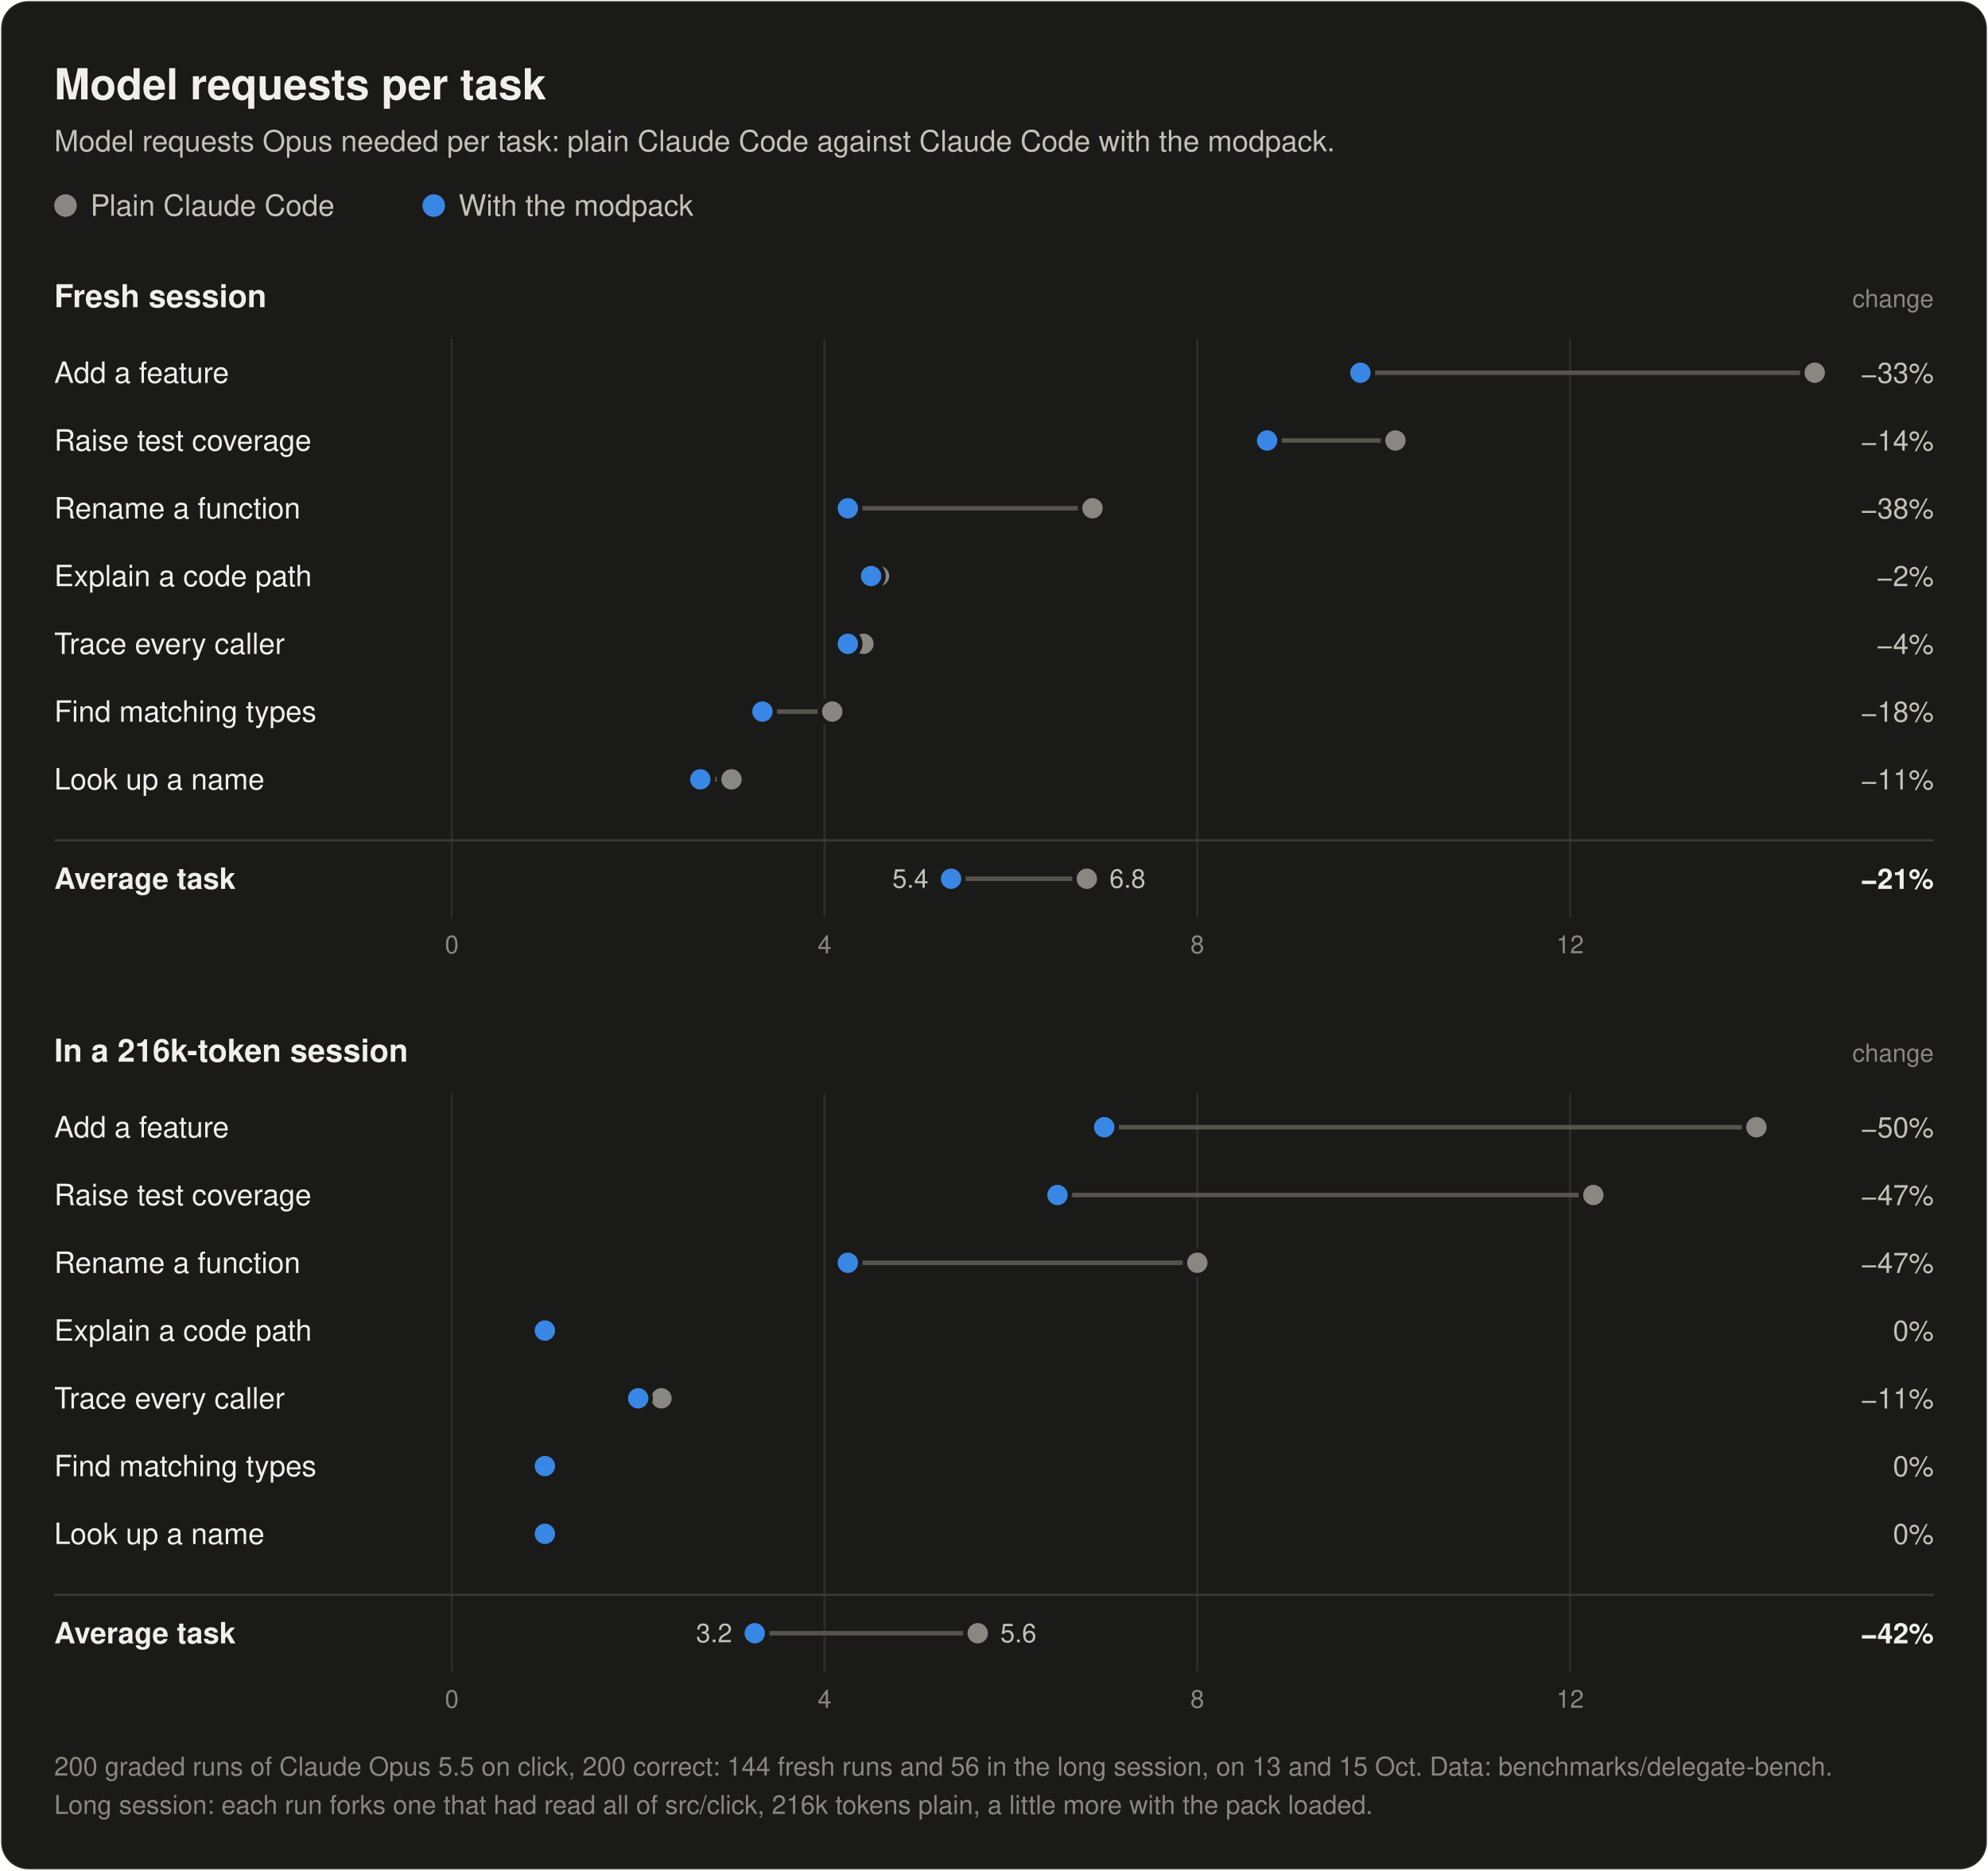
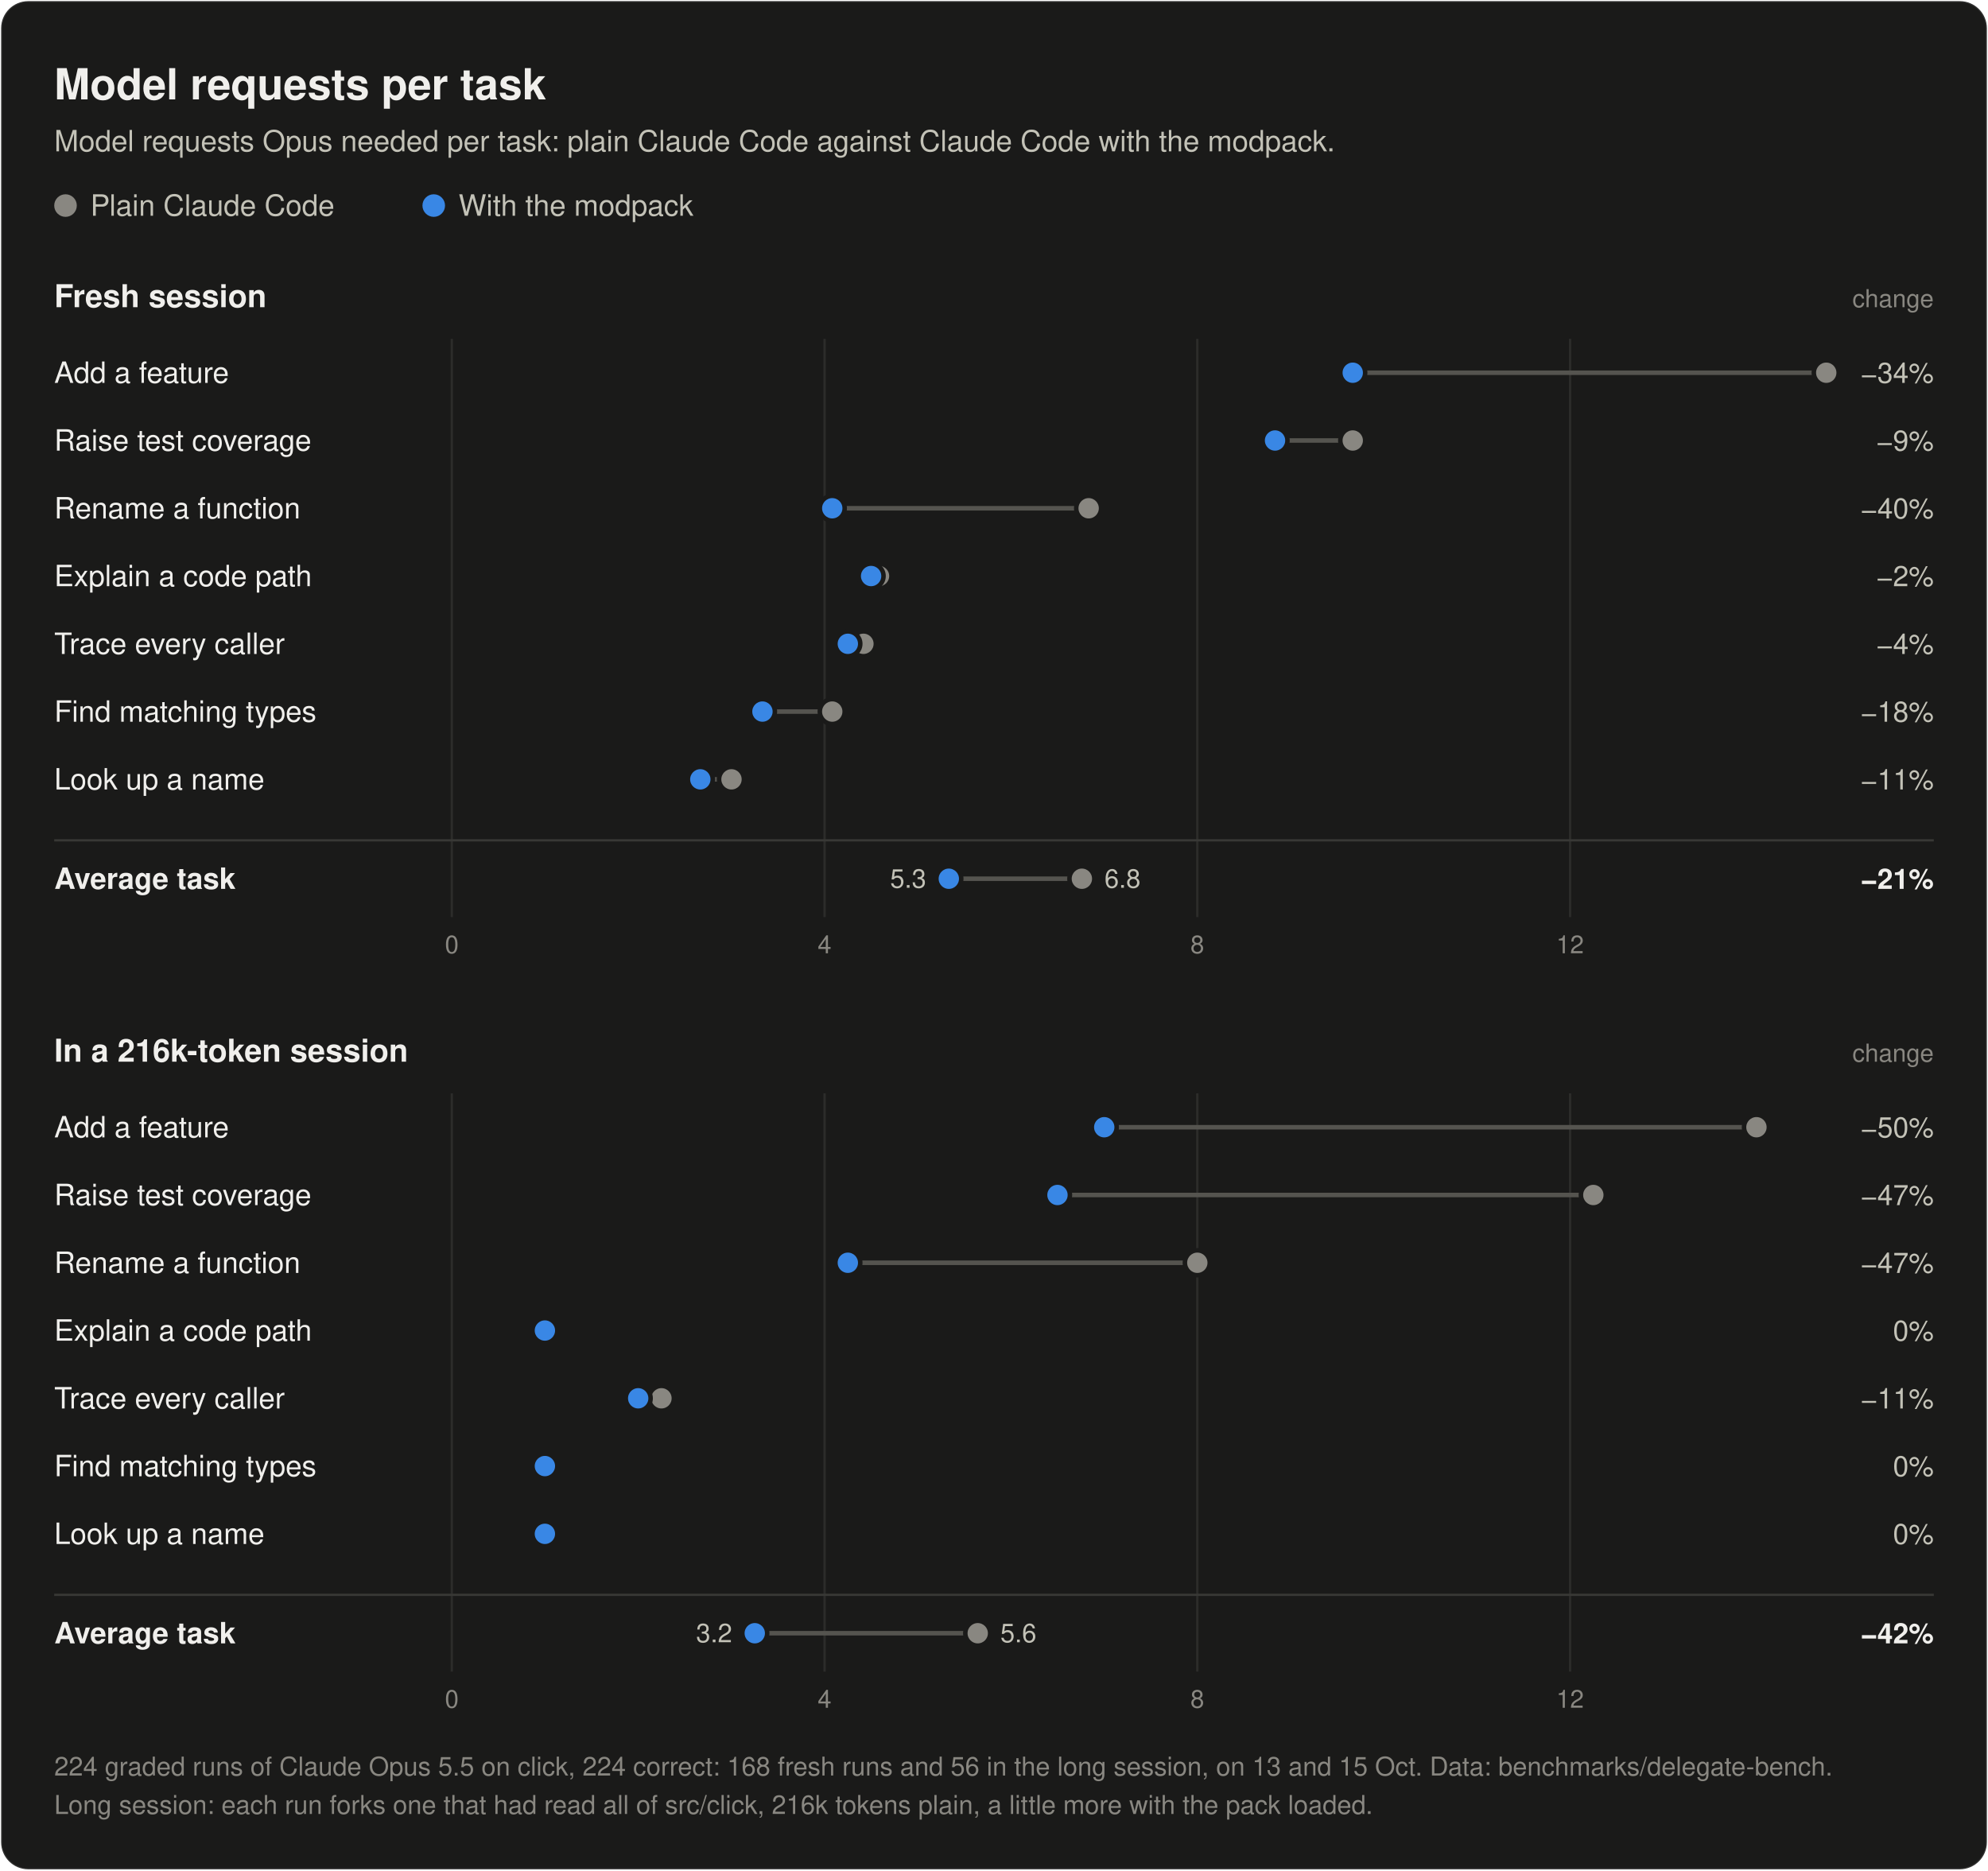
<svg xmlns="http://www.w3.org/2000/svg" width="880" height="828" viewBox="0 0 880 828" role="img" font-family="-apple-system, BlinkMacSystemFont, 'Segoe UI', Helvetica, Arial, sans-serif">
  <rect x="0.5" y="0.5" width="879" height="827" rx="12" fill="#1a1a19" stroke="rgba(255,255,255,0.10)" />
  <text x="24.0" y="44.0" font-size="19" font-weight="600" fill="#f0efec" text-anchor="start">Model requests per task</text>
  <text x="24.0" y="67.0" font-size="13" font-weight="400" fill="#c3c2b7" text-anchor="start">Model requests Opus needed per task: plain Claude Code against Claude Code with the modpack.</text>
  <circle cx="29" cy="91" r="5" fill="#898781" />
  <text x="40.0" y="95.5" font-size="13" font-weight="400" fill="#c3c2b7" text-anchor="start">Plain Claude Code</text>
  <circle cx="192.0" cy="91" r="5" fill="#3987e5" />
  <text x="203.0" y="95.5" font-size="13" font-weight="400" fill="#c3c2b7" text-anchor="start">With the modpack</text>
  <text x="24.0" y="136.0" font-size="14" font-weight="600" fill="#f0efec" text-anchor="start">Fresh session</text>
  <text x="856.0" y="136.0" font-size="11" font-weight="400" fill="#898781" text-anchor="end">change</text>
  <line x1="200.0" y1="150" x2="200.0" y2="406" stroke="#2c2c2a" stroke-width="1" />
  <text x="200.0" y="422.0" font-size="11" font-weight="400" fill="#898781" text-anchor="middle" style="font-variant-numeric: tabular-nums">0</text>
  <line x1="365.0" y1="150" x2="365.0" y2="406" stroke="#2c2c2a" stroke-width="1" />
  <text x="365.0" y="422.0" font-size="11" font-weight="400" fill="#898781" text-anchor="middle" style="font-variant-numeric: tabular-nums">4</text>
  <line x1="530.0" y1="150" x2="530.0" y2="406" stroke="#2c2c2a" stroke-width="1" />
  <text x="530.0" y="422.0" font-size="11" font-weight="400" fill="#898781" text-anchor="middle" style="font-variant-numeric: tabular-nums">8</text>
  <line x1="695.0" y1="150" x2="695.0" y2="406" stroke="#2c2c2a" stroke-width="1" />
  <text x="695.0" y="422.0" font-size="11" font-weight="400" fill="#898781" text-anchor="middle" style="font-variant-numeric: tabular-nums">12</text>
  <line x1="24" y1="372.0" x2="856" y2="372.0" stroke="#383835" stroke-width="1" />
  <text x="24.0" y="169.5" font-size="13" font-weight="400" fill="#f0efec" text-anchor="start">Add a feature</text>
-   <line x1="803.3" y1="165.0" x2="602.2" y2="165.0" stroke="#55544f" stroke-width="2" stroke-linecap="round" />
-   <circle cx="803.3" cy="165.0" r="5.5" fill="#898781" stroke="#1a1a19" stroke-width="2" />
-   <circle cx="602.2" cy="165.0" r="5.5" fill="#3987e5" stroke="#1a1a19" stroke-width="2" />
-   <text x="856.0" y="169.5" font-size="12.5" font-weight="400" fill="#c3c2b7" text-anchor="end" style="font-variant-numeric: tabular-nums">−33%</text>
+   <line x1="808.4" y1="165.0" x2="598.8" y2="165.0" stroke="#55544f" stroke-width="2" stroke-linecap="round" />
+   <circle cx="808.4" cy="165.0" r="5.5" fill="#898781" stroke="#1a1a19" stroke-width="2" />
+   <circle cx="598.8" cy="165.0" r="5.5" fill="#3987e5" stroke="#1a1a19" stroke-width="2" />
+   <text x="856.0" y="169.5" font-size="12.5" font-weight="400" fill="#c3c2b7" text-anchor="end" style="font-variant-numeric: tabular-nums">−34%</text>
  <text x="24.0" y="199.5" font-size="13" font-weight="400" fill="#f0efec" text-anchor="start">Raise test coverage</text>
-   <line x1="617.7" y1="195.0" x2="560.9" y2="195.0" stroke="#55544f" stroke-width="2" stroke-linecap="round" />
-   <circle cx="617.7" cy="195.0" r="5.5" fill="#898781" stroke="#1a1a19" stroke-width="2" />
-   <circle cx="560.9" cy="195.0" r="5.5" fill="#3987e5" stroke="#1a1a19" stroke-width="2" />
-   <text x="856.0" y="199.5" font-size="12.5" font-weight="400" fill="#c3c2b7" text-anchor="end" style="font-variant-numeric: tabular-nums">−14%</text>
+   <line x1="598.8" y1="195.0" x2="564.4" y2="195.0" stroke="#55544f" stroke-width="2" stroke-linecap="round" />
+   <circle cx="598.8" cy="195.0" r="5.5" fill="#898781" stroke="#1a1a19" stroke-width="2" />
+   <circle cx="564.4" cy="195.0" r="5.5" fill="#3987e5" stroke="#1a1a19" stroke-width="2" />
+   <text x="856.0" y="199.5" font-size="12.5" font-weight="400" fill="#c3c2b7" text-anchor="end" style="font-variant-numeric: tabular-nums">−9%</text>
  <text x="24.0" y="229.5" font-size="13" font-weight="400" fill="#f0efec" text-anchor="start">Rename a function</text>
-   <line x1="483.6" y1="225.0" x2="375.3" y2="225.0" stroke="#55544f" stroke-width="2" stroke-linecap="round" />
-   <circle cx="483.6" cy="225.0" r="5.5" fill="#898781" stroke="#1a1a19" stroke-width="2" />
-   <circle cx="375.3" cy="225.0" r="5.5" fill="#3987e5" stroke="#1a1a19" stroke-width="2" />
-   <text x="856.0" y="229.5" font-size="12.5" font-weight="400" fill="#c3c2b7" text-anchor="end" style="font-variant-numeric: tabular-nums">−38%</text>
+   <line x1="481.9" y1="225.0" x2="368.4" y2="225.0" stroke="#55544f" stroke-width="2" stroke-linecap="round" />
+   <circle cx="481.9" cy="225.0" r="5.5" fill="#898781" stroke="#1a1a19" stroke-width="2" />
+   <circle cx="368.4" cy="225.0" r="5.5" fill="#3987e5" stroke="#1a1a19" stroke-width="2" />
+   <text x="856.0" y="229.5" font-size="12.5" font-weight="400" fill="#c3c2b7" text-anchor="end" style="font-variant-numeric: tabular-nums">−40%</text>
  <text x="24.0" y="259.5" font-size="13" font-weight="400" fill="#f0efec" text-anchor="start">Explain a code path</text>
  <line x1="389.1" y1="255.0" x2="385.6" y2="255.0" stroke="#55544f" stroke-width="2" stroke-linecap="round" />
  <circle cx="389.1" cy="255.0" r="5.5" fill="#898781" stroke="#1a1a19" stroke-width="2" />
  <circle cx="385.6" cy="255.0" r="5.5" fill="#3987e5" stroke="#1a1a19" stroke-width="2" />
  <text x="856.0" y="259.5" font-size="12.5" font-weight="400" fill="#c3c2b7" text-anchor="end" style="font-variant-numeric: tabular-nums">−2%</text>
  <text x="24.0" y="289.5" font-size="13" font-weight="400" fill="#f0efec" text-anchor="start">Trace every caller</text>
  <line x1="382.2" y1="285.0" x2="375.3" y2="285.0" stroke="#55544f" stroke-width="2" stroke-linecap="round" />
  <circle cx="382.2" cy="285.0" r="5.5" fill="#898781" stroke="#1a1a19" stroke-width="2" />
  <circle cx="375.3" cy="285.0" r="5.5" fill="#3987e5" stroke="#1a1a19" stroke-width="2" />
  <text x="856.0" y="289.5" font-size="12.5" font-weight="400" fill="#c3c2b7" text-anchor="end" style="font-variant-numeric: tabular-nums">−4%</text>
  <text x="24.0" y="319.5" font-size="13" font-weight="400" fill="#f0efec" text-anchor="start">Find matching types</text>
  <line x1="368.4" y1="315.0" x2="337.5" y2="315.0" stroke="#55544f" stroke-width="2" stroke-linecap="round" />
  <circle cx="368.4" cy="315.0" r="5.5" fill="#898781" stroke="#1a1a19" stroke-width="2" />
  <circle cx="337.5" cy="315.0" r="5.5" fill="#3987e5" stroke="#1a1a19" stroke-width="2" />
  <text x="856.0" y="319.5" font-size="12.5" font-weight="400" fill="#c3c2b7" text-anchor="end" style="font-variant-numeric: tabular-nums">−18%</text>
  <text x="24.0" y="349.5" font-size="13" font-weight="400" fill="#f0efec" text-anchor="start">Look up a name</text>
  <line x1="323.8" y1="345.0" x2="310.0" y2="345.0" stroke="#55544f" stroke-width="2" stroke-linecap="round" />
  <circle cx="323.8" cy="345.0" r="5.5" fill="#898781" stroke="#1a1a19" stroke-width="2" />
  <circle cx="310.0" cy="345.0" r="5.5" fill="#3987e5" stroke="#1a1a19" stroke-width="2" />
  <text x="856.0" y="349.5" font-size="12.5" font-weight="400" fill="#c3c2b7" text-anchor="end" style="font-variant-numeric: tabular-nums">−11%</text>
  <text x="24.0" y="393.5" font-size="13" font-weight="600" fill="#f0efec" text-anchor="start">Average task</text>
-   <line x1="481.1" y1="389.0" x2="421.0" y2="389.0" stroke="#55544f" stroke-width="2" stroke-linecap="round" />
-   <circle cx="481.1" cy="389.0" r="5.5" fill="#898781" stroke="#1a1a19" stroke-width="2" />
-   <circle cx="421.0" cy="389.0" r="5.5" fill="#3987e5" stroke="#1a1a19" stroke-width="2" />
+   <line x1="478.9" y1="389.0" x2="420.0" y2="389.0" stroke="#55544f" stroke-width="2" stroke-linecap="round" />
+   <circle cx="478.9" cy="389.0" r="5.5" fill="#898781" stroke="#1a1a19" stroke-width="2" />
+   <circle cx="420.0" cy="389.0" r="5.5" fill="#3987e5" stroke="#1a1a19" stroke-width="2" />
  <text x="856.0" y="393.5" font-size="12.5" font-weight="600" fill="#f0efec" text-anchor="end" style="font-variant-numeric: tabular-nums">−21%</text>
-   <text x="411.0" y="393.0" font-size="11.5" font-weight="400" fill="#c3c2b7" text-anchor="end" style="font-variant-numeric: tabular-nums">5.4</text>
-   <text x="491.1" y="393.0" font-size="11.5" font-weight="400" fill="#c3c2b7" text-anchor="start" style="font-variant-numeric: tabular-nums">6.8</text>
+   <text x="410.0" y="393.0" font-size="11.5" font-weight="400" fill="#c3c2b7" text-anchor="end" style="font-variant-numeric: tabular-nums">5.3</text>
+   <text x="488.9" y="393.0" font-size="11.5" font-weight="400" fill="#c3c2b7" text-anchor="start" style="font-variant-numeric: tabular-nums">6.8</text>
  <text x="24.0" y="470.0" font-size="14" font-weight="600" fill="#f0efec" text-anchor="start">In a 216k-token session</text>
  <text x="856.0" y="470.0" font-size="11" font-weight="400" fill="#898781" text-anchor="end">change</text>
  <line x1="200.0" y1="484" x2="200.0" y2="740" stroke="#2c2c2a" stroke-width="1" />
  <text x="200.0" y="756.0" font-size="11" font-weight="400" fill="#898781" text-anchor="middle" style="font-variant-numeric: tabular-nums">0</text>
  <line x1="365.0" y1="484" x2="365.0" y2="740" stroke="#2c2c2a" stroke-width="1" />
  <text x="365.0" y="756.0" font-size="11" font-weight="400" fill="#898781" text-anchor="middle" style="font-variant-numeric: tabular-nums">4</text>
  <line x1="530.0" y1="484" x2="530.0" y2="740" stroke="#2c2c2a" stroke-width="1" />
  <text x="530.0" y="756.0" font-size="11" font-weight="400" fill="#898781" text-anchor="middle" style="font-variant-numeric: tabular-nums">8</text>
  <line x1="695.0" y1="484" x2="695.0" y2="740" stroke="#2c2c2a" stroke-width="1" />
  <text x="695.0" y="756.0" font-size="11" font-weight="400" fill="#898781" text-anchor="middle" style="font-variant-numeric: tabular-nums">12</text>
  <line x1="24" y1="706.0" x2="856" y2="706.0" stroke="#383835" stroke-width="1" />
  <text x="24.0" y="503.5" font-size="13" font-weight="400" fill="#f0efec" text-anchor="start">Add a feature</text>
  <line x1="777.5" y1="499.0" x2="488.8" y2="499.0" stroke="#55544f" stroke-width="2" stroke-linecap="round" />
  <circle cx="777.5" cy="499.0" r="5.5" fill="#898781" stroke="#1a1a19" stroke-width="2" />
  <circle cx="488.8" cy="499.0" r="5.5" fill="#3987e5" stroke="#1a1a19" stroke-width="2" />
  <text x="856.0" y="503.5" font-size="12.5" font-weight="400" fill="#c3c2b7" text-anchor="end" style="font-variant-numeric: tabular-nums">−50%</text>
  <text x="24.0" y="533.5" font-size="13" font-weight="400" fill="#f0efec" text-anchor="start">Raise test coverage</text>
  <line x1="705.3" y1="529.0" x2="468.1" y2="529.0" stroke="#55544f" stroke-width="2" stroke-linecap="round" />
  <circle cx="705.3" cy="529.0" r="5.5" fill="#898781" stroke="#1a1a19" stroke-width="2" />
  <circle cx="468.1" cy="529.0" r="5.5" fill="#3987e5" stroke="#1a1a19" stroke-width="2" />
  <text x="856.0" y="533.5" font-size="12.5" font-weight="400" fill="#c3c2b7" text-anchor="end" style="font-variant-numeric: tabular-nums">−47%</text>
  <text x="24.0" y="563.5" font-size="13" font-weight="400" fill="#f0efec" text-anchor="start">Rename a function</text>
  <line x1="530.0" y1="559.0" x2="375.3" y2="559.0" stroke="#55544f" stroke-width="2" stroke-linecap="round" />
  <circle cx="530.0" cy="559.0" r="5.5" fill="#898781" stroke="#1a1a19" stroke-width="2" />
  <circle cx="375.3" cy="559.0" r="5.5" fill="#3987e5" stroke="#1a1a19" stroke-width="2" />
  <text x="856.0" y="563.5" font-size="12.5" font-weight="400" fill="#c3c2b7" text-anchor="end" style="font-variant-numeric: tabular-nums">−47%</text>
  <text x="24.0" y="593.5" font-size="13" font-weight="400" fill="#f0efec" text-anchor="start">Explain a code path</text>
  <line x1="241.2" y1="589.0" x2="241.2" y2="589.0" stroke="#55544f" stroke-width="2" stroke-linecap="round" />
  <circle cx="241.2" cy="589.0" r="5.5" fill="#898781" stroke="#1a1a19" stroke-width="2" />
  <circle cx="241.2" cy="589.0" r="5.5" fill="#3987e5" stroke="#1a1a19" stroke-width="2" />
  <text x="856.0" y="593.5" font-size="12.5" font-weight="400" fill="#c3c2b7" text-anchor="end" style="font-variant-numeric: tabular-nums">0%</text>
  <text x="24.0" y="623.5" font-size="13" font-weight="400" fill="#f0efec" text-anchor="start">Trace every caller</text>
  <line x1="292.8" y1="619.0" x2="282.5" y2="619.0" stroke="#55544f" stroke-width="2" stroke-linecap="round" />
  <circle cx="292.8" cy="619.0" r="5.5" fill="#898781" stroke="#1a1a19" stroke-width="2" />
  <circle cx="282.5" cy="619.0" r="5.5" fill="#3987e5" stroke="#1a1a19" stroke-width="2" />
  <text x="856.0" y="623.5" font-size="12.5" font-weight="400" fill="#c3c2b7" text-anchor="end" style="font-variant-numeric: tabular-nums">−11%</text>
  <text x="24.0" y="653.5" font-size="13" font-weight="400" fill="#f0efec" text-anchor="start">Find matching types</text>
  <line x1="241.2" y1="649.0" x2="241.2" y2="649.0" stroke="#55544f" stroke-width="2" stroke-linecap="round" />
  <circle cx="241.2" cy="649.0" r="5.5" fill="#898781" stroke="#1a1a19" stroke-width="2" />
  <circle cx="241.2" cy="649.0" r="5.5" fill="#3987e5" stroke="#1a1a19" stroke-width="2" />
  <text x="856.0" y="653.5" font-size="12.5" font-weight="400" fill="#c3c2b7" text-anchor="end" style="font-variant-numeric: tabular-nums">0%</text>
  <text x="24.0" y="683.5" font-size="13" font-weight="400" fill="#f0efec" text-anchor="start">Look up a name</text>
  <line x1="241.2" y1="679.0" x2="241.2" y2="679.0" stroke="#55544f" stroke-width="2" stroke-linecap="round" />
  <circle cx="241.2" cy="679.0" r="5.5" fill="#898781" stroke="#1a1a19" stroke-width="2" />
  <circle cx="241.2" cy="679.0" r="5.5" fill="#3987e5" stroke="#1a1a19" stroke-width="2" />
  <text x="856.0" y="683.5" font-size="12.5" font-weight="400" fill="#c3c2b7" text-anchor="end" style="font-variant-numeric: tabular-nums">0%</text>
  <text x="24.0" y="727.5" font-size="13" font-weight="600" fill="#f0efec" text-anchor="start">Average task</text>
  <line x1="432.8" y1="723.0" x2="334.1" y2="723.0" stroke="#55544f" stroke-width="2" stroke-linecap="round" />
  <circle cx="432.8" cy="723.0" r="5.5" fill="#898781" stroke="#1a1a19" stroke-width="2" />
  <circle cx="334.1" cy="723.0" r="5.5" fill="#3987e5" stroke="#1a1a19" stroke-width="2" />
  <text x="856.0" y="727.5" font-size="12.5" font-weight="600" fill="#f0efec" text-anchor="end" style="font-variant-numeric: tabular-nums">−42%</text>
  <text x="324.1" y="727.0" font-size="11.5" font-weight="400" fill="#c3c2b7" text-anchor="end" style="font-variant-numeric: tabular-nums">3.2</text>
  <text x="442.8" y="727.0" font-size="11.5" font-weight="400" fill="#c3c2b7" text-anchor="start" style="font-variant-numeric: tabular-nums">5.6</text>
-   <text x="24.0" y="786.0" font-size="11.5" font-weight="400" fill="#898781" text-anchor="start">200 graded runs of Claude Opus 5.5 on click, 200 correct: 144 fresh runs and 56 in the long session, on 13 and 15 Oct. Data: benchmarks/delegate-bench.</text>
+   <text x="24.0" y="786.0" font-size="11.5" font-weight="400" fill="#898781" text-anchor="start">224 graded runs of Claude Opus 5.5 on click, 224 correct: 168 fresh runs and 56 in the long session, on 13 and 15 Oct. Data: benchmarks/delegate-bench.</text>
  <text x="24.0" y="803.0" font-size="11.5" font-weight="400" fill="#898781" text-anchor="start">Long session: each run forks one that had read all of src/click, 216k tokens plain, a little more with the pack loaded.</text>
</svg>
